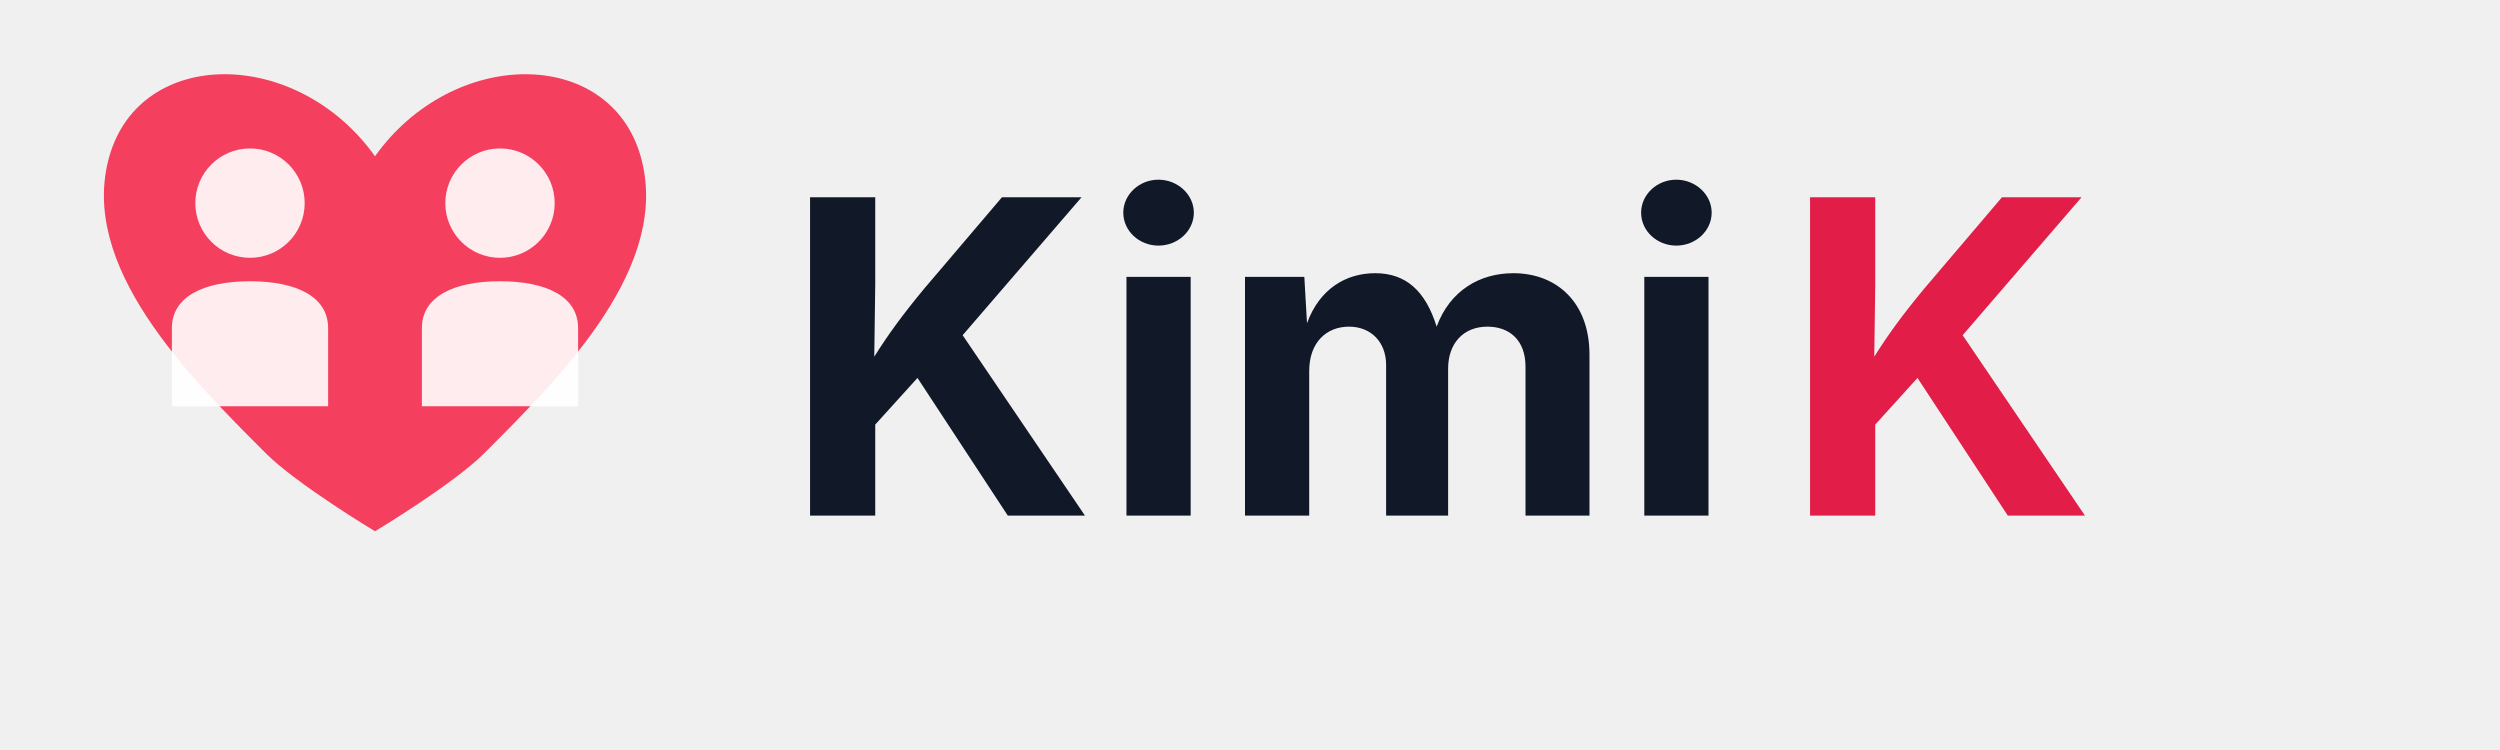
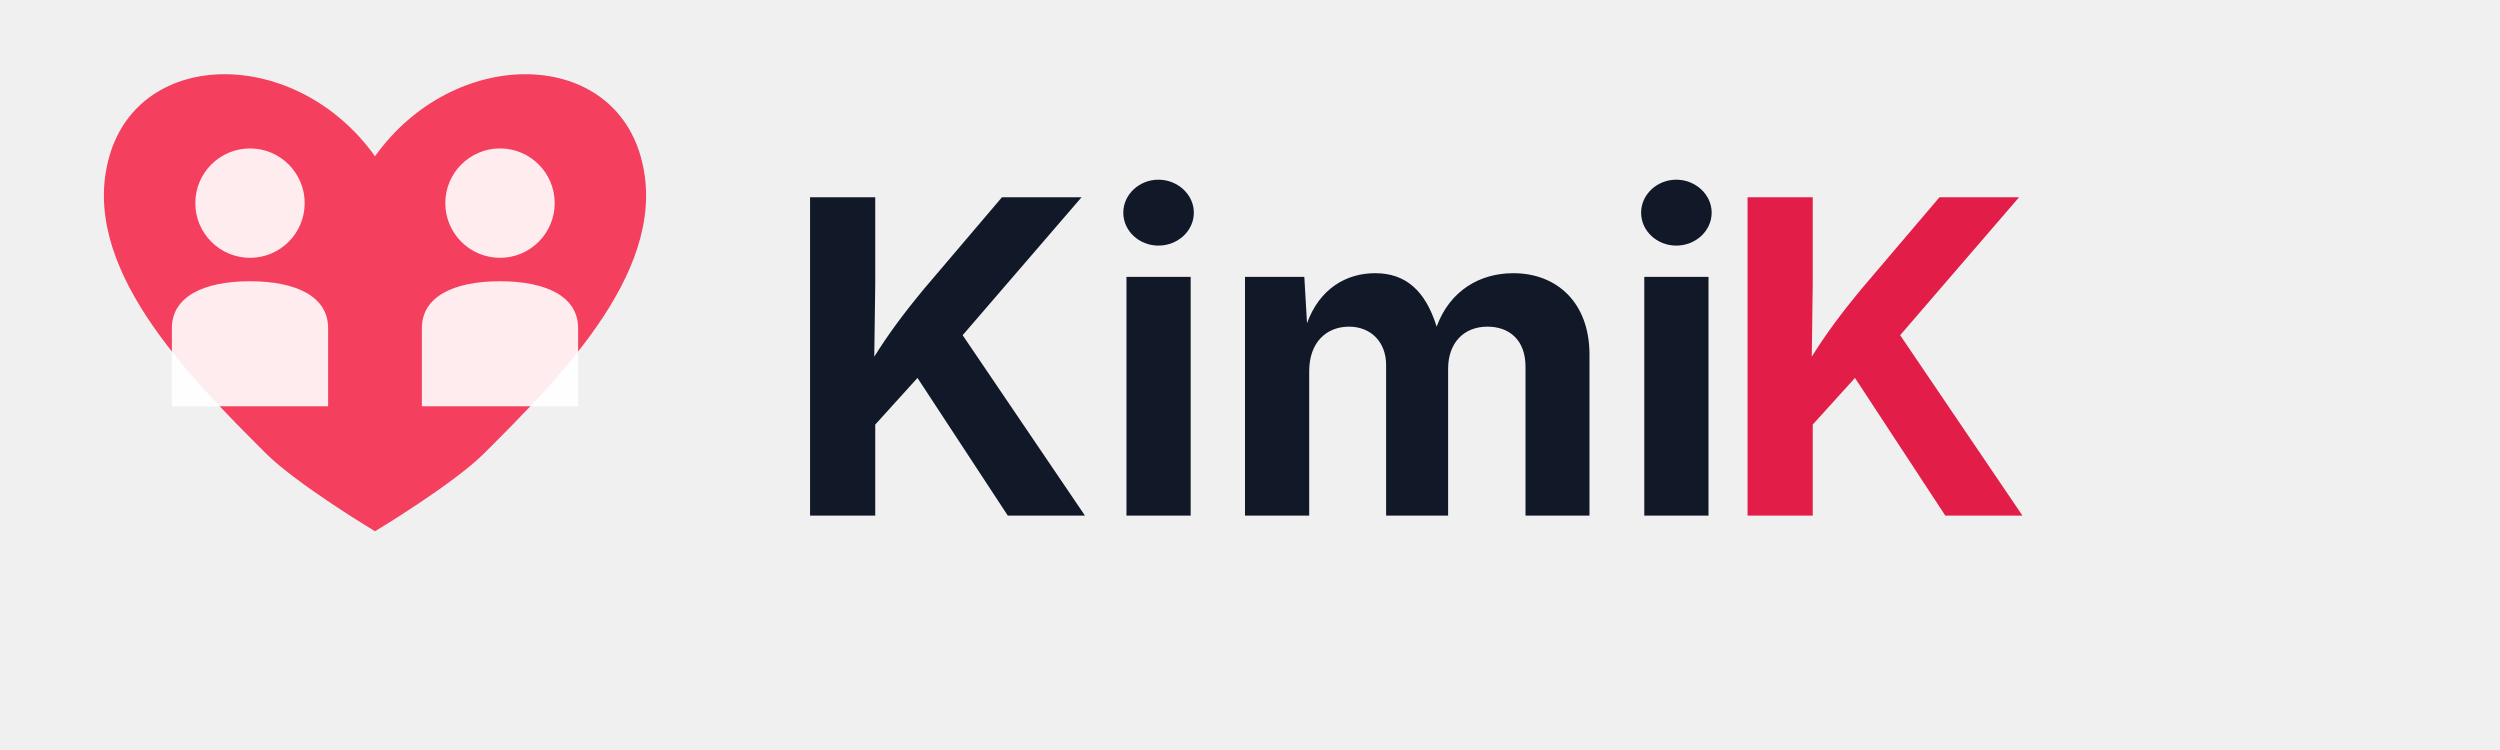
<svg xmlns="http://www.w3.org/2000/svg" viewBox="0 0 160 48" fill="none">
  <path d="M24 10C19 3 9 3 7 10C5 17 12 24 17 29C19 31 24 34 24 34C24 34 29 31 31 29C36 24 43 17 41 10C39 3 29 3 24 10Z" fill="url(#heartGradient)" stroke="none" />
  <circle cx="16" cy="13" r="3.5" fill="white" opacity="0.9" />
  <path d="M11 21C11 19 13 18 16 18C19 18 21 19 21 21L21 26L11 26Z" fill="white" opacity="0.9" />
  <circle cx="32" cy="13" r="3.5" fill="white" opacity="0.9" />
  <path d="M27 21C27 19 29 18 32 18C35 18 37 19 37 21L37 26L27 26Z" fill="white" opacity="0.9" />
  <text x="50" y="33" font-family="system-ui, -apple-system, sans-serif" font-size="28" font-weight="700" fill="#111827">Kimi</text>
-   <text x="114" y="33" font-family="system-ui, -apple-system, sans-serif" font-size="28" font-weight="700" fill="#E11D48">K</text>
+   <text x="110" y="33" font-family="system-ui, -apple-system, sans-serif" font-size="28" font-weight="700" fill="#E11D48">K</text>
  <defs>
    <linearGradient id="heartGradient" x1="7" y1="3" x2="41" y2="34">
      <stop offset="0%" stop-color="#F43F5E" />
      <stop offset="100%" stop-color="#A855F7" />
    </linearGradient>
  </defs>
</svg>
